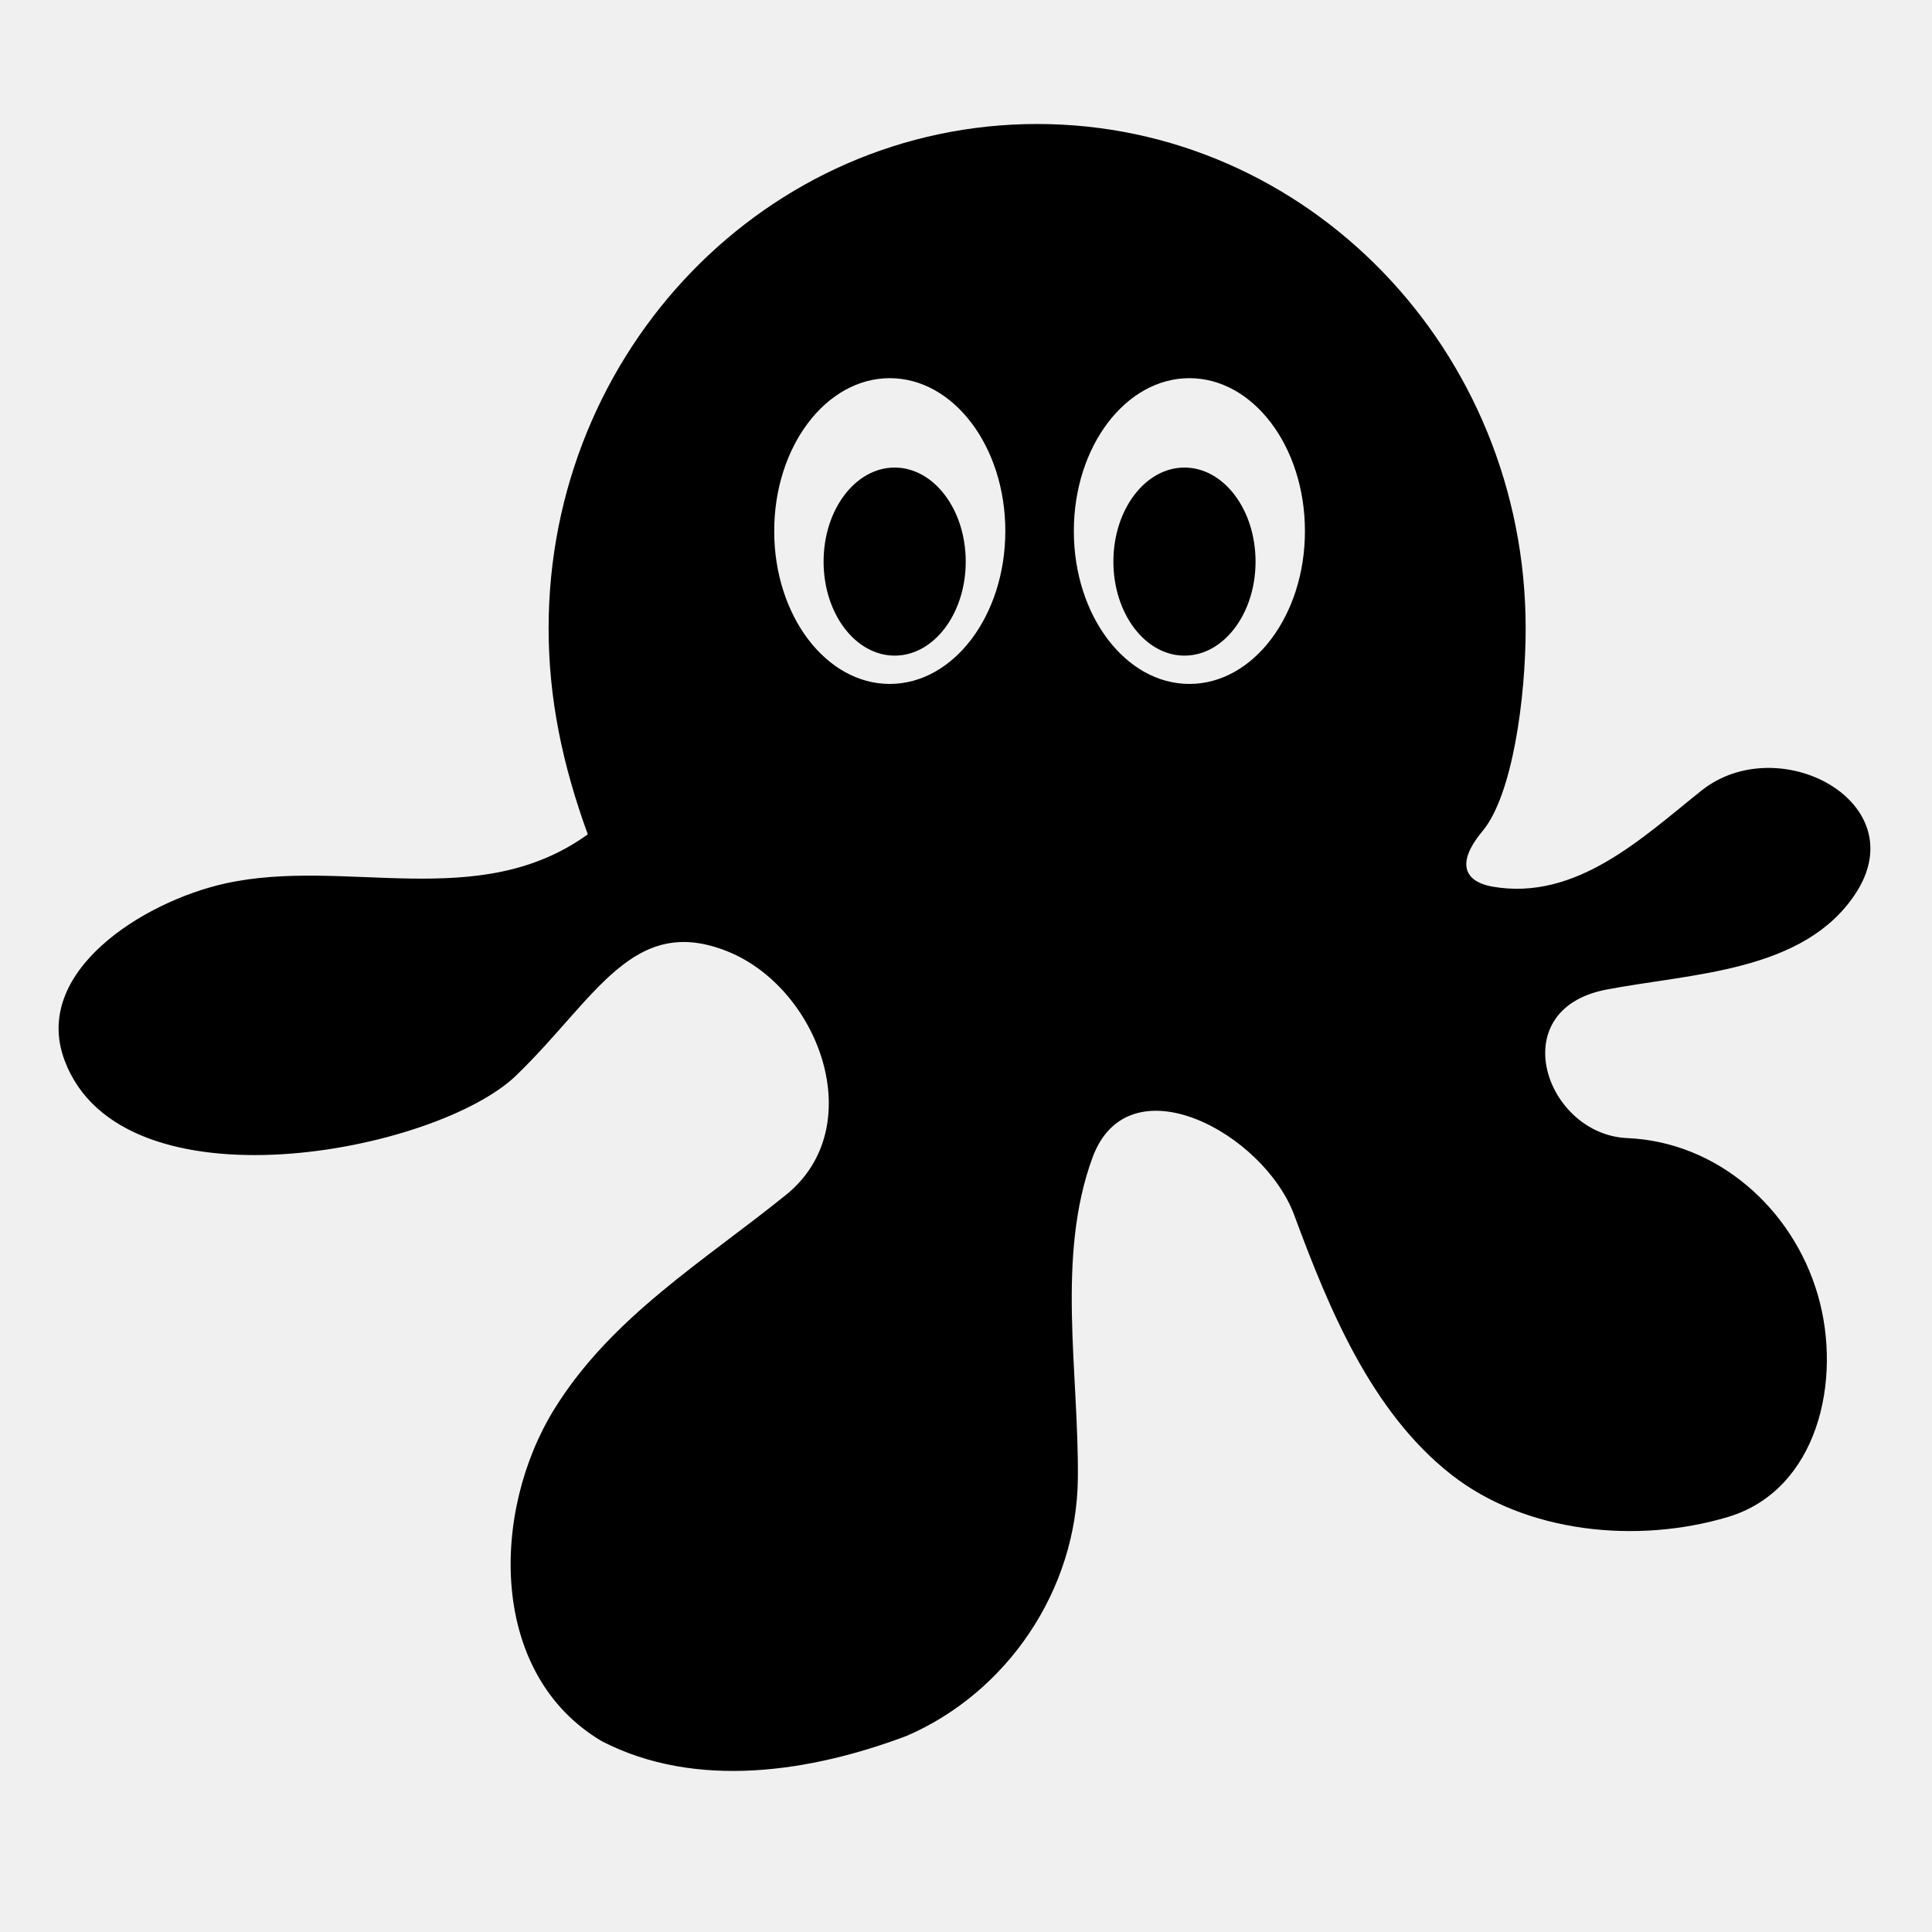
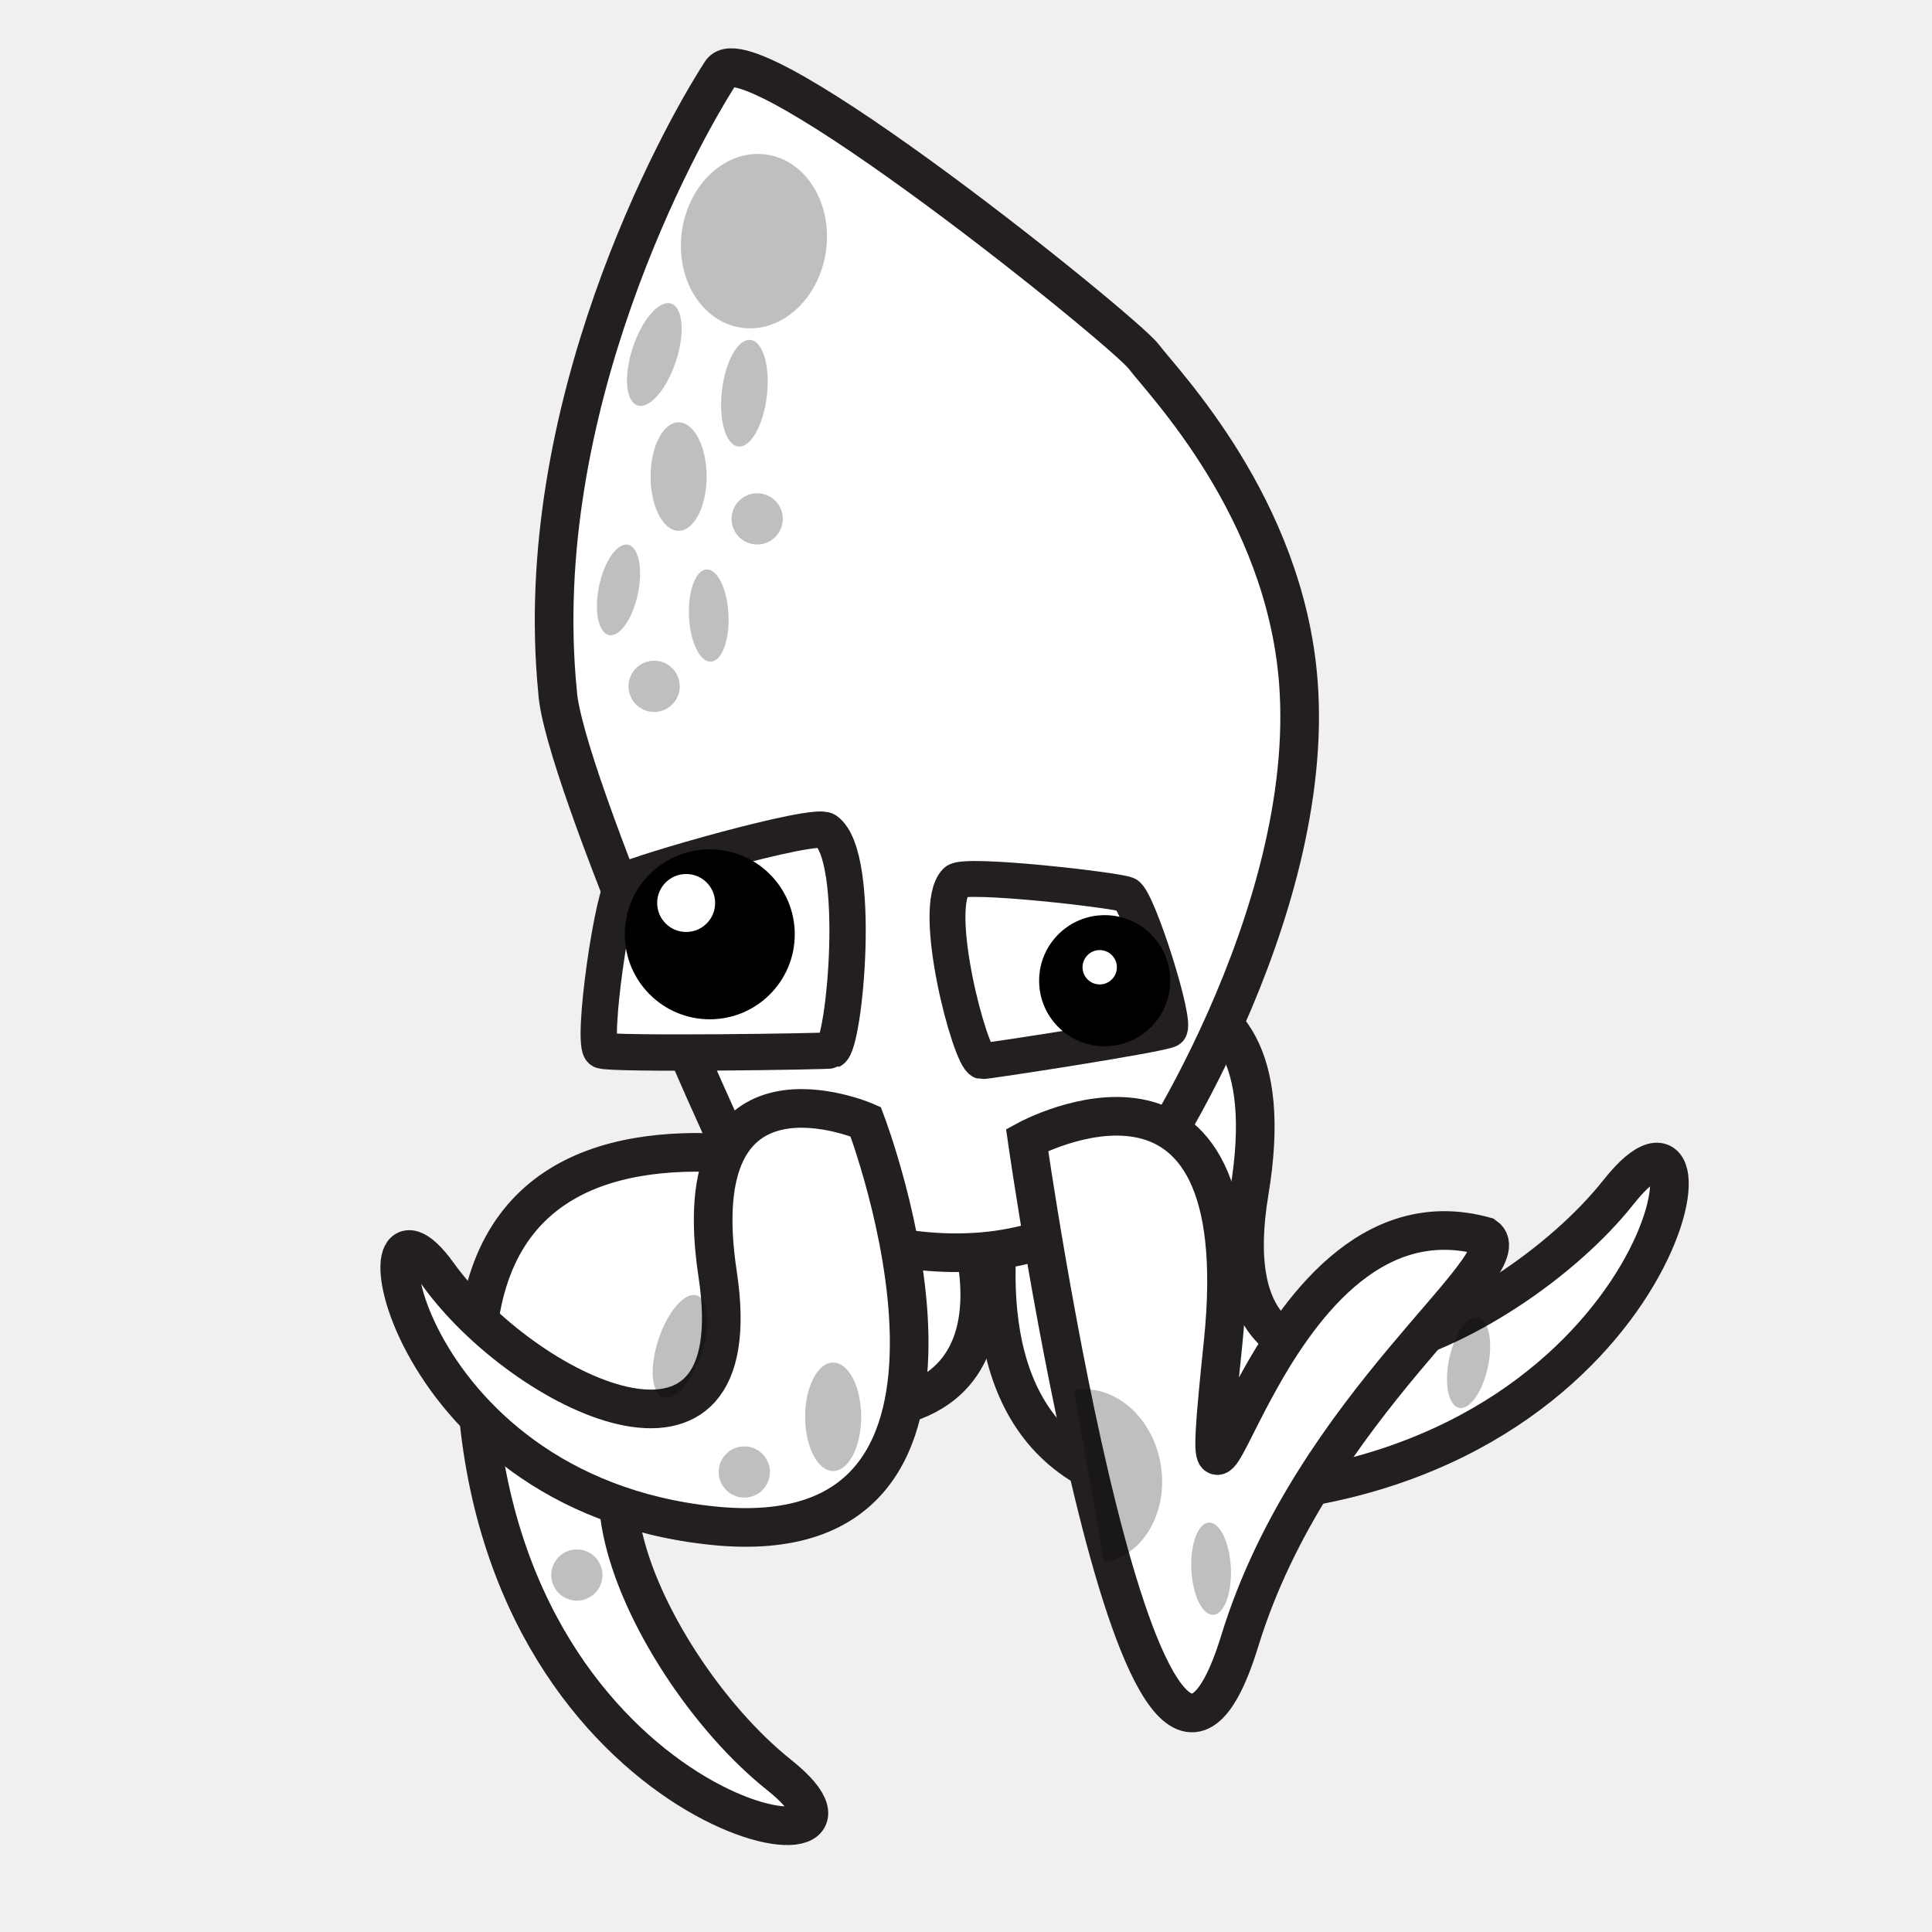
- <svg xmlns="http://www.w3.org/2000/svg" version="1.1" id="Layer_1" x="0px" y="0px" width="100px" height="100px" viewBox="0 0 100 100" enable-background="new 0 0 100 100" xml:space="preserve">
-   <path fill-rule="evenodd" clip-rule="evenodd" fill="#000000" d="M88.063,40.924c-3.05,2.431-6.478,5.729-10.82,4.967  c-1.23-0.217-2.048-1.026-0.501-2.882c1.545-1.857,2.226-6.882,2.226-10.486c0-14.417-11.321-26.105-25.286-26.105  c-13.966,0-25.286,11.688-25.286,26.104c0,3.604,0.707,7.038,2.028,10.663c-5.66,4.088-12.558,1.167-18.77,2.544  c-4.234,0.937-10.033,4.568-8.31,9.16c2.974,7.925,19.25,4.76,23.375,0.775c4.123-3.984,6.034-8.413,10.968-6.407  c4.705,1.913,7.355,9.065,3,12.586c-4.232,3.421-9.035,6.312-11.989,11.08c-3.292,5.312-3.423,13.729,2.456,17.204  c4.889,2.523,10.829,1.586,15.772-0.277c5.183-2.237,8.809-7.524,8.863-13.33c0.054-5.521-1.127-11.472,0.759-16.604  c1.857-5.057,8.867-1.281,10.447,2.992c1.781,4.818,3.975,10.15,8.097,13.397c3.874,3.054,9.654,3.62,14.357,2.21  c4.625-1.393,5.927-7.058,4.642-11.486c-1.301-4.486-5.206-7.923-9.86-8.121c-4.228-0.182-6.459-6.646-1.107-7.682  c4.411-0.852,10.265-0.892,12.936-5.001C99.132,41.494,92.045,37.75,88.063,40.924L88.063,40.924z M46.058,35.4  c-3.303,0.003-5.984-3.536-5.985-7.904c0-0.003,0-0.007,0-0.011c0-4.369,2.678-7.911,5.982-7.911c3.302,0,5.98,3.541,5.98,7.911  C52.037,31.854,49.36,35.398,46.058,35.4L46.058,35.4z M61.568,35.4c-3.306,0.003-5.984-3.536-5.986-7.904c0-0.003,0-0.007,0-0.011  c0-4.369,2.678-7.911,5.981-7.911s5.98,3.541,5.98,7.911C67.547,31.854,64.87,35.398,61.568,35.4z" />
-   <path fill-rule="evenodd" clip-rule="evenodd" fill="#000000" d="M49.986,29.067c0.001,2.688-1.645,4.867-3.677,4.868  c-2.031,0.001-3.68-2.175-3.68-4.862c0-0.002,0-0.004,0-0.007c0-2.687,1.646-4.865,3.678-4.865  C48.339,24.202,49.986,26.38,49.986,29.067L49.986,29.067z" />
-   <path fill-rule="evenodd" clip-rule="evenodd" fill="#000000" d="M64.987,29.067c0.001,2.688-1.645,4.867-3.678,4.868  c-2.03,0.001-3.679-2.175-3.68-4.862c0-0.002,0-0.004,0-0.007c0-2.687,1.646-4.865,3.679-4.865  C63.341,24.203,64.987,26.38,64.987,29.067L64.987,29.067z" />
+ <svg xmlns="http://www.w3.org/2000/svg" version="1.1" id="Layer_1" x="0px" y="0px" width="150px" height="150px" viewBox="0 0 150 150" enable-background="new 0 0 150 150" xml:space="preserve">
+   <path fill="#FFFFFF" stroke="#231F20" stroke-width="3" stroke-miterlimit="10" d="M74.845,93.982c0,0,7.415,18.818-14.278,15.15  c-21.693-3.67-11.01,19.977-0.071,28.679c10.939,8.703-20.398,4.53-23.386-28.258C34.123,76.771,74.845,93.982,74.845,93.982z" />
+   <path fill="#FFFFFF" stroke="#231F20" stroke-width="3" stroke-miterlimit="10" d="M81.811,78.295c0,0,18.8-7.462,15.186,14.24  c-3.615,21.702,20.004,10.961,28.68,0s4.58,20.387-28.2,23.456C64.7,119.06,81.811,78.295,81.811,78.295z" />
+   <path fill="#FFFFFF" stroke="#231F20" stroke-width="3" stroke-miterlimit="10" d="M55.999,5.584  c2.2-3.378,31.307,20.107,32.809,22.111s10.955,11.668,11.997,25.269c1.386,18.091-12.003,38.555-13.252,39.607  c-12,10.106-28.425,0.804-28.853,0.358c-1.214-1.258-15.054-32.797-15.413-39.249C41.136,31.817,52.628,10.761,55.999,5.584z" />
+   <path fill="#FFFFFF" stroke="#231F20" stroke-width="3" stroke-miterlimit="10" d="M67.21,87.087c0,0-14.227-6.209-11.491,11.849  s-15.139,9.12-21.705,0s-3.465,16.963,21.34,19.517C80.16,121.006,67.21,87.087,67.21,87.087z" />
+   <path fill="#FFFFFF" stroke="#231F20" stroke-width="3" stroke-miterlimit="10" d="M79.746,88.502c0,0,17.859-9.758,15.215,15.742  c-2.645,25.499,2.455-13.245,20.339-8.26c2.998,2.051-13.401,13.042-19.044,31.413C88.759,151.806,79.746,88.502,79.746,88.502z" />
+   <g>
+     <path fill="#FFFFFF" stroke="#231F20" stroke-width="2.787" stroke-miterlimit="10" d="M74.227,68.426   c0.664-0.669,12.406,0.672,13.248,1.03c0.844,0.357,3.92,10.03,3.3,10.479c-0.512,0.367-14.385,2.501-14.544,2.454   C75.315,82.122,72.219,70.45,74.227,68.426z" />
+     <circle cx="85.767" cy="76.142" r="5.09" />
+     <circle fill="#FFFFFF" cx="85.381" cy="75.098" r="1.333" />
+   </g>
+   <g>
+     <path fill="#FFFFFF" stroke="#231F20" stroke-width="2.821" stroke-miterlimit="10" d="M64.136,64.487   c-0.93-0.665-14.667,3.299-15.602,3.896c-0.936,0.597-2.655,12.757-1.827,13.166c0.687,0.339,17.668,0.087,17.848,0   C65.594,81.047,66.937,66.498,64.136,64.487z" />
+     <circle cx="55.107" cy="72.54" r="6.598" />
+     <circle fill="#FFFFFF" cx="53.272" cy="70.108" r="2.25" />
+   </g>
+   <ellipse transform="matrix(0.9894 0.1451 -0.1451 0.9894 3.3374 -8.2973)" opacity="0.25" cx="58.535" cy="18.724" rx="5.645" ry="6.792" />
+   <path opacity="0.25" d="M83.379,107.929c3.071-0.537,6.084,2.024,6.729,5.719c0.646,3.696-1.32,7.126-4.392,7.663" />
+   <ellipse transform="matrix(-0.3148 0.9491 -0.9491 -0.3148 92.9188 -12.0214)" opacity="0.25" cx="50.798" cy="27.527" rx="4.163" ry="1.757" />
+   <ellipse transform="matrix(-0.3148 0.9492 -0.9492 -0.3148 168.6326 87.321)" opacity="0.25" cx="52.798" cy="104.527" rx="4.163" ry="1.757" />
+   <ellipse transform="matrix(-0.1151 0.9934 -0.9934 -0.1151 94.7736 -23.3745)" opacity="0.25" cx="57.798" cy="30.527" rx="4.163" ry="1.757" />
+   <ellipse opacity="0.25" cx="52.686" cy="37" rx="2.176" ry="4.211" />
+   <ellipse opacity="0.25" cx="64.686" cy="110" rx="2.176" ry="4.211" />
+   <ellipse transform="matrix(0.9784 0.2067 -0.2067 0.9784 10.5004 -8.9356)" opacity="0.25" cx="48.024" cy="45.796" rx="1.536" ry="3.584" />
+   <ellipse transform="matrix(0.9784 0.2067 -0.2067 0.9784 24.3283 -21.2825)" opacity="0.25" cx="114.024" cy="105.796" rx="1.536" ry="3.584" />
+   <ellipse transform="matrix(0.9989 -0.0471 0.0471 0.9989 -2.1883 2.6423)" opacity="0.25" cx="55.024" cy="47.796" rx="1.536" ry="3.584" />
+   <ellipse transform="matrix(0.9989 -0.0471 0.0471 0.9989 -5.6283 4.5604)" opacity="0.25" cx="94.024" cy="121.796" rx="1.535" ry="3.584" />
+   <circle opacity="0.25" cx="58.787" cy="40.286" r="1.989" />
+   <circle opacity="0.25" cx="50.787" cy="53.286" r="1.989" />
+   <circle opacity="0.25" cx="44.787" cy="122.286" r="1.989" />
+   <circle opacity="0.25" cx="57.787" cy="114.286" r="1.989" />
</svg>
